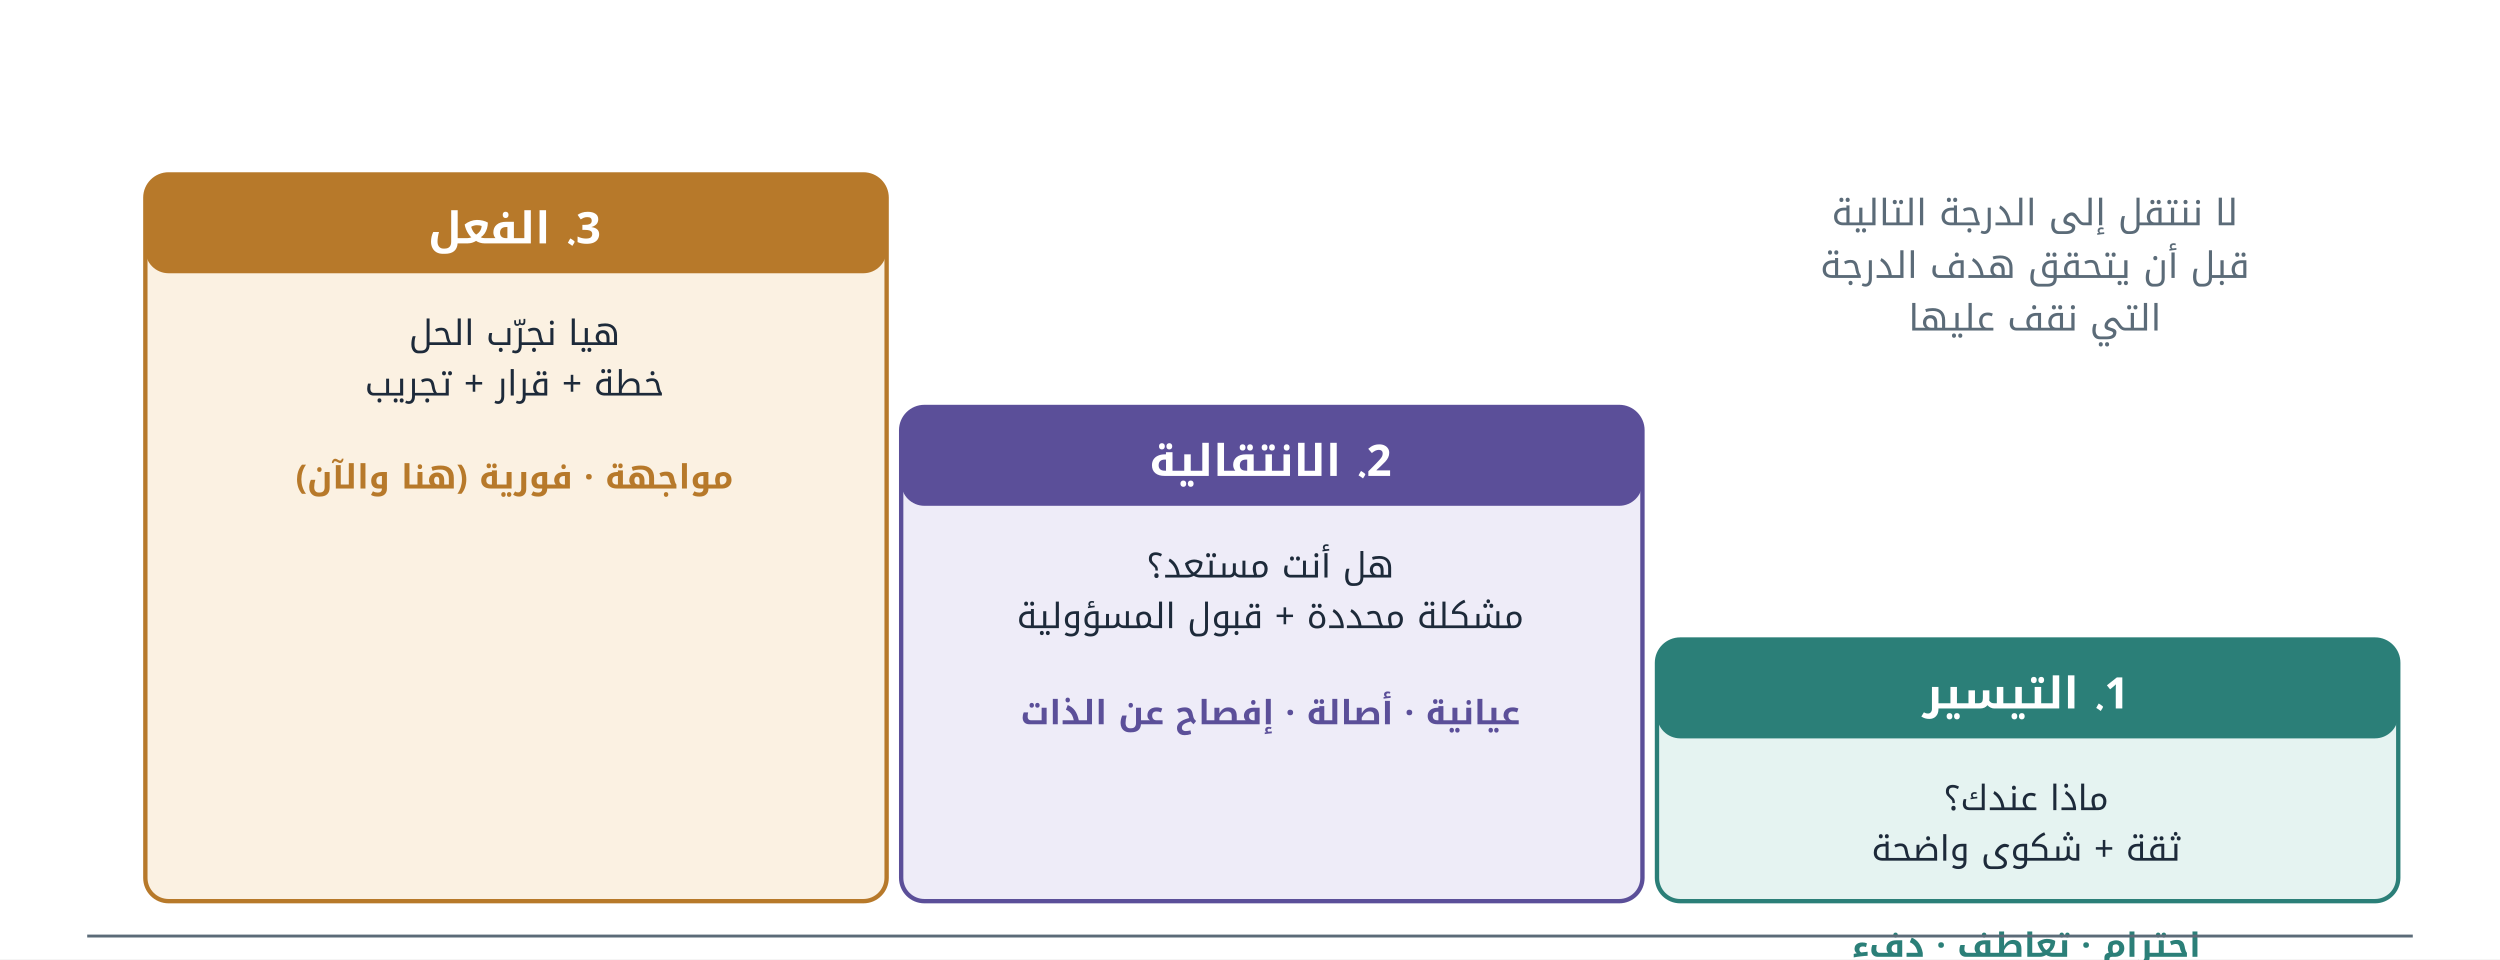
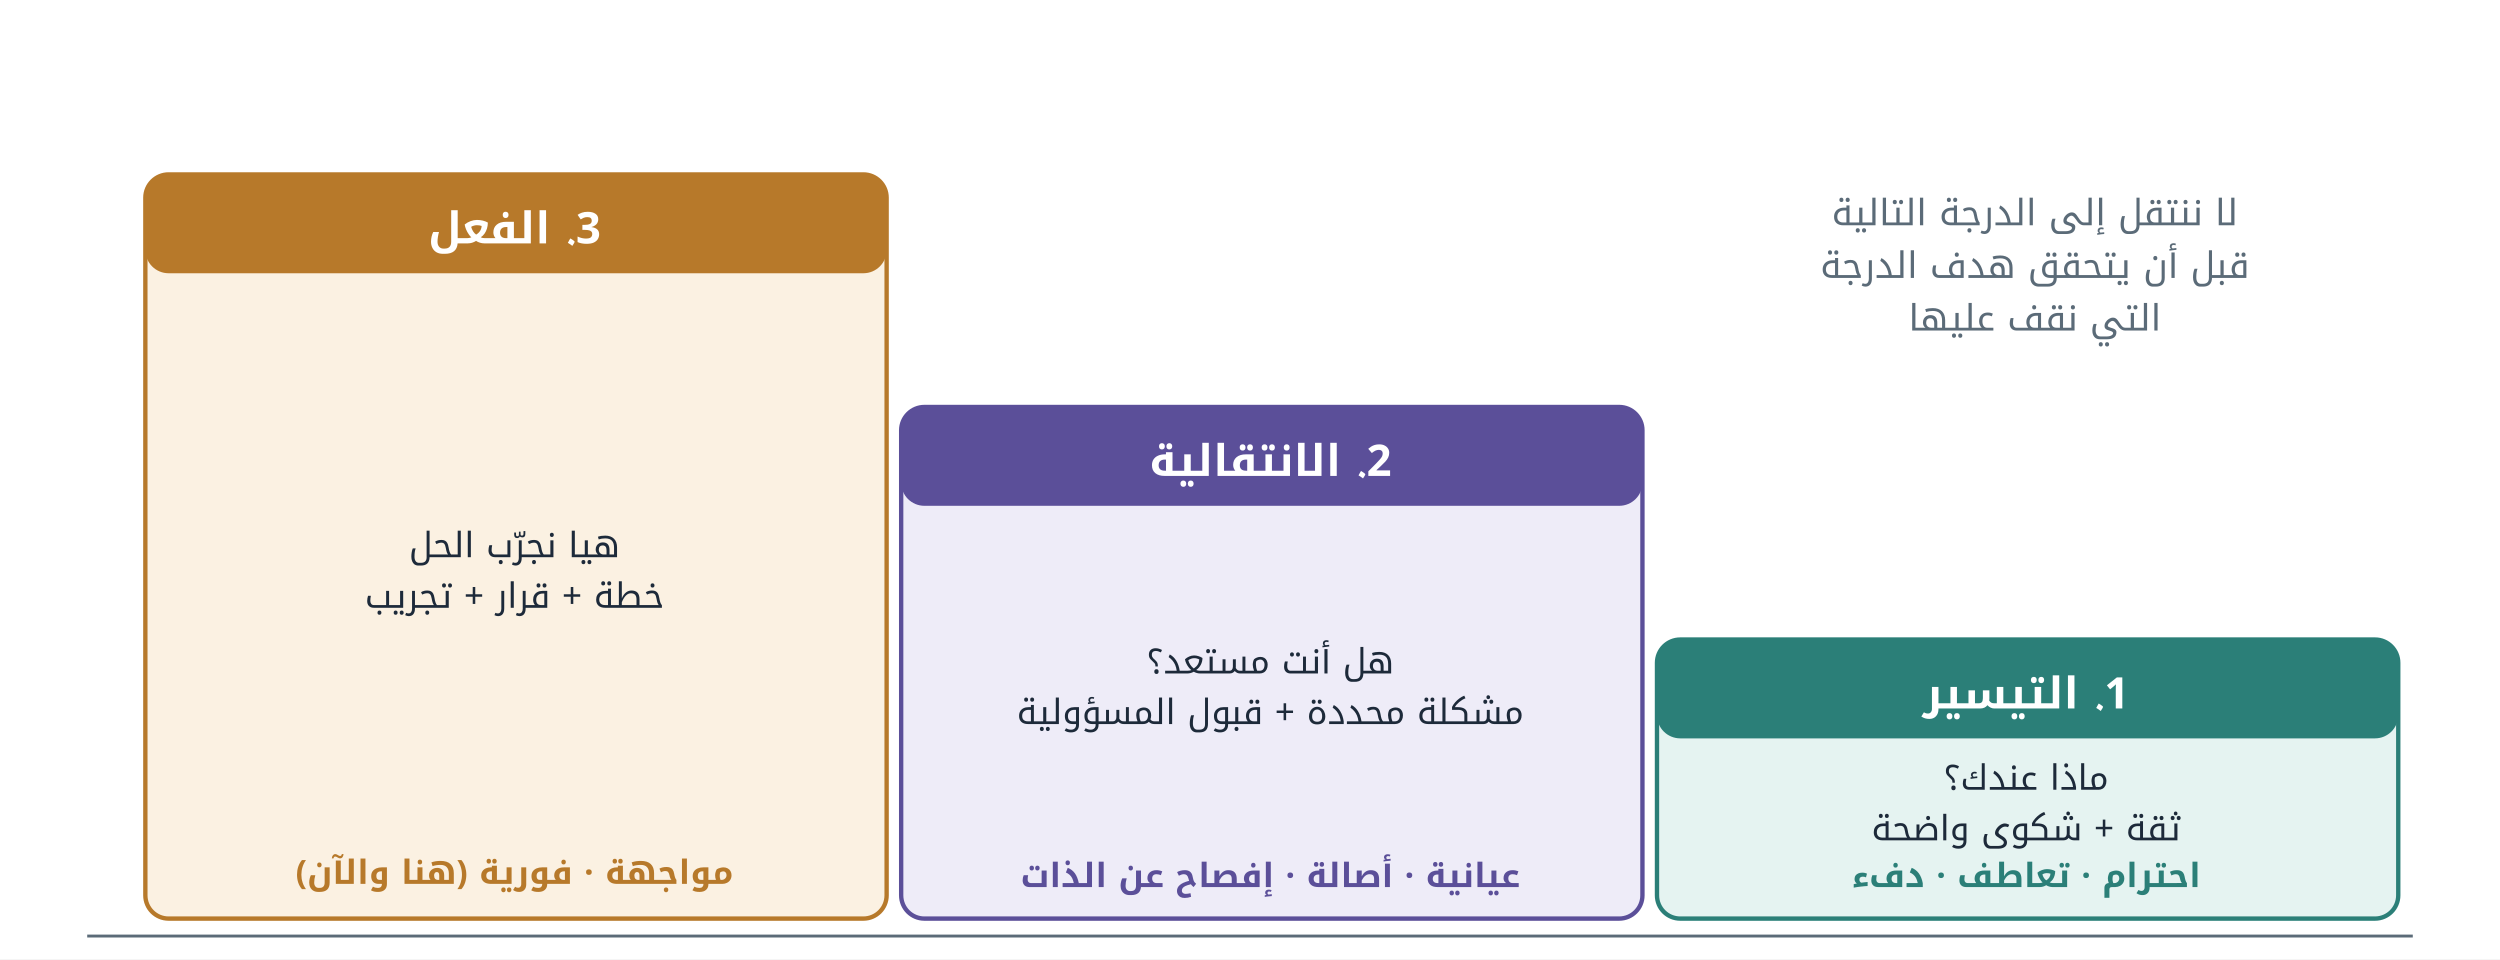
<svg xmlns="http://www.w3.org/2000/svg" viewBox="0 0 860 330" width="860" height="330" role="img">
  <defs>
    <marker id="arr" viewBox="0 0 10 10" refX="9" refY="5" markerWidth="7" markerHeight="7" orient="auto-start-reverse">
      <path d="M0,0 L10,5 L0,10 z" fill="#5b6b78" />
    </marker>
  </defs>
  <rect width="860" height="330" fill="#ffffff" />
-   <rect x="570" y="220" width="255" height="90" rx="8" fill="#e5f3f1" stroke="#2b7f78" stroke-width="1.5" />
+   <rect x="570" y="220" width="255" height="96" rx="8" fill="#e5f3f1" stroke="#2b7f78" stroke-width="1.5" />
  <rect x="570" y="220" width="255" height="34" rx="8" fill="#2b7f78" />
  <text x="697" y="237.0" font-size="15" fill="#fff" font-weight="700" text-anchor="middle" dominant-baseline="middle" direction="rtl" font-family="'Noto Kufi Arabic', 'Noto Naskh Arabic', sans-serif">1. التيسير</text>
-   <text x="697" y="273.3" font-size="12" fill="#1d2a3a" font-weight="400" text-anchor="middle" dominant-baseline="middle" direction="rtl" font-family="'Noto Kufi Arabic', 'Noto Naskh Arabic', sans-serif">ماذا عندك؟</text>
-   <text x="697" y="290.7" font-size="12" fill="#1d2a3a" font-weight="400" text-anchor="middle" dominant-baseline="middle" direction="rtl" font-family="'Noto Kufi Arabic', 'Noto Naskh Arabic', sans-serif">ثقة + شكوى واضحة</text>
-   <text x="697" y="324.0" font-size="11.5" fill="#2b7f78" font-weight="700" text-anchor="middle" dominant-baseline="middle" direction="rtl" font-family="'Noto Kufi Arabic', 'Noto Naskh Arabic', sans-serif">احترام · تعاطف · دفء</text>
-   <rect x="310" y="140" width="255" height="170" rx="8" fill="#eeecf8" stroke="#5b4f99" stroke-width="1.5" />
+   <text x="697" y="266.3" font-size="12" fill="#1d2a3a" font-weight="400" text-anchor="middle" dominant-baseline="middle" direction="rtl" font-family="'Noto Kufi Arabic', 'Noto Naskh Arabic', sans-serif">ماذا عندك؟</text>
+   <text x="697" y="283.7" font-size="12" fill="#1d2a3a" font-weight="400" text-anchor="middle" dominant-baseline="middle" direction="rtl" font-family="'Noto Kufi Arabic', 'Noto Naskh Arabic', sans-serif">ثقة + شكوى واضحة</text>
+   <text x="697" y="300.0" font-size="11.5" fill="#2b7f78" font-weight="700" text-anchor="middle" dominant-baseline="middle" direction="rtl" font-family="'Noto Kufi Arabic', 'Noto Naskh Arabic', sans-serif">احترام · تعاطف · دفء</text>
+   <rect x="310" y="140" width="255" height="176" rx="8" fill="#eeecf8" stroke="#5b4f99" stroke-width="1.5" />
  <rect x="310" y="140" width="255" height="34" rx="8" fill="#5b4f99" />
  <text x="437" y="157.0" font-size="15" fill="#fff" font-weight="700" text-anchor="middle" dominant-baseline="middle" direction="rtl" font-family="'Noto Kufi Arabic', 'Noto Naskh Arabic', sans-serif">2. الانتقالية</text>
-   <text x="437" y="193.3" font-size="12" fill="#1d2a3a" font-weight="400" text-anchor="middle" dominant-baseline="middle" direction="rtl" font-family="'Noto Kufi Arabic', 'Noto Naskh Arabic', sans-serif">هل أنت مستعد؟</text>
-   <text x="437" y="210.7" font-size="12" fill="#1d2a3a" font-weight="400" text-anchor="middle" dominant-baseline="middle" direction="rtl" font-family="'Noto Kufi Arabic', 'Noto Naskh Arabic', sans-serif">مشكلة محددة + قبول المسؤولية</text>
-   <text x="437" y="244.0" font-size="11.5" fill="#5b4f99" font-weight="700" text-anchor="middle" dominant-baseline="middle" direction="rtl" font-family="'Noto Kufi Arabic', 'Noto Naskh Arabic', sans-serif">عيانية · أصالة · إفصاح عن الذات</text>
-   <rect x="50" y="60" width="255" height="250" rx="8" fill="#fbf1e2" stroke="#b7792a" stroke-width="1.5" />
+   <text x="437" y="226.3" font-size="12" fill="#1d2a3a" font-weight="400" text-anchor="middle" dominant-baseline="middle" direction="rtl" font-family="'Noto Kufi Arabic', 'Noto Naskh Arabic', sans-serif">هل أنت مستعد؟</text>
+   <text x="437" y="243.7" font-size="12" fill="#1d2a3a" font-weight="400" text-anchor="middle" dominant-baseline="middle" direction="rtl" font-family="'Noto Kufi Arabic', 'Noto Naskh Arabic', sans-serif">مشكلة محددة + قبول المسؤولية</text>
+   <text x="437" y="300.0" font-size="11.5" fill="#5b4f99" font-weight="700" text-anchor="middle" dominant-baseline="middle" direction="rtl" font-family="'Noto Kufi Arabic', 'Noto Naskh Arabic', sans-serif">عيانية · أصالة · إفصاح عن الذات</text>
+   <rect x="50" y="60" width="255" height="256" rx="8" fill="#fbf1e2" stroke="#b7792a" stroke-width="1.5" />
  <rect x="50" y="60" width="255" height="34" rx="8" fill="#b7792a" />
  <text x="177" y="77.0" font-size="15" fill="#fff" font-weight="700" text-anchor="middle" dominant-baseline="middle" direction="rtl" font-family="'Noto Kufi Arabic', 'Noto Naskh Arabic', sans-serif">3. الفعل</text>
-   <text x="177" y="113.3" font-size="12" fill="#1d2a3a" font-weight="400" text-anchor="middle" dominant-baseline="middle" direction="rtl" font-family="'Noto Kufi Arabic', 'Noto Naskh Arabic', sans-serif">هيا نجرّب الحل</text>
-   <text x="177" y="130.7" font-size="12" fill="#1d2a3a" font-weight="400" text-anchor="middle" dominant-baseline="middle" direction="rtl" font-family="'Noto Kufi Arabic', 'Noto Naskh Arabic', sans-serif">خطة + قرار + تجريب</text>
-   <text x="177" y="164.0" font-size="11.5" fill="#b7792a" font-weight="700" text-anchor="middle" dominant-baseline="middle" direction="rtl" font-family="'Noto Kufi Arabic', 'Noto Naskh Arabic', sans-serif">مواجهة · فورية (هنا والآن)</text>
+   <text x="177" y="186.3" font-size="12" fill="#1d2a3a" font-weight="400" text-anchor="middle" dominant-baseline="middle" direction="rtl" font-family="'Noto Kufi Arabic', 'Noto Naskh Arabic', sans-serif">هيا نجرّب الحل</text>
+   <text x="177" y="203.7" font-size="12" fill="#1d2a3a" font-weight="400" text-anchor="middle" dominant-baseline="middle" direction="rtl" font-family="'Noto Kufi Arabic', 'Noto Naskh Arabic', sans-serif">خطة + قرار + تجريب</text>
+   <text x="177" y="300.0" font-size="11.5" fill="#b7792a" font-weight="700" text-anchor="middle" dominant-baseline="middle" direction="rtl" font-family="'Noto Kufi Arabic', 'Noto Naskh Arabic', sans-serif">مواجهة · فورية (هنا والآن)</text>
  <text x="700" y="71.9" font-size="12.5" fill="#5b6b78" font-weight="400" text-anchor="middle" dominant-baseline="middle" direction="rtl" font-family="'Noto Kufi Arabic', 'Noto Naskh Arabic', sans-serif">لا ننتقل إلى الدرجة التالية</text>
  <text x="700" y="90.0" font-size="12.5" fill="#5b6b78" font-weight="400" text-anchor="middle" dominant-baseline="middle" direction="rtl" font-family="'Noto Kufi Arabic', 'Noto Naskh Arabic', sans-serif">قبل أن يتحقق هدف الدرجة</text>
  <text x="700" y="108.1" font-size="12.5" fill="#5b6b78" font-weight="400" text-anchor="middle" dominant-baseline="middle" direction="rtl" font-family="'Noto Kufi Arabic', 'Noto Naskh Arabic', sans-serif">التي نقف عليها</text>
  <line x1="30" y1="322" x2="830" y2="322" stroke="#5b6b78" stroke-width="1" />
  <text x="560" y="314.0" font-size="1" fill="#1d2a3a" font-weight="400" text-anchor="middle" dominant-baseline="middle" direction="rtl" font-family="'Noto Kufi Arabic', 'Noto Naskh Arabic', sans-serif" />
</svg>
